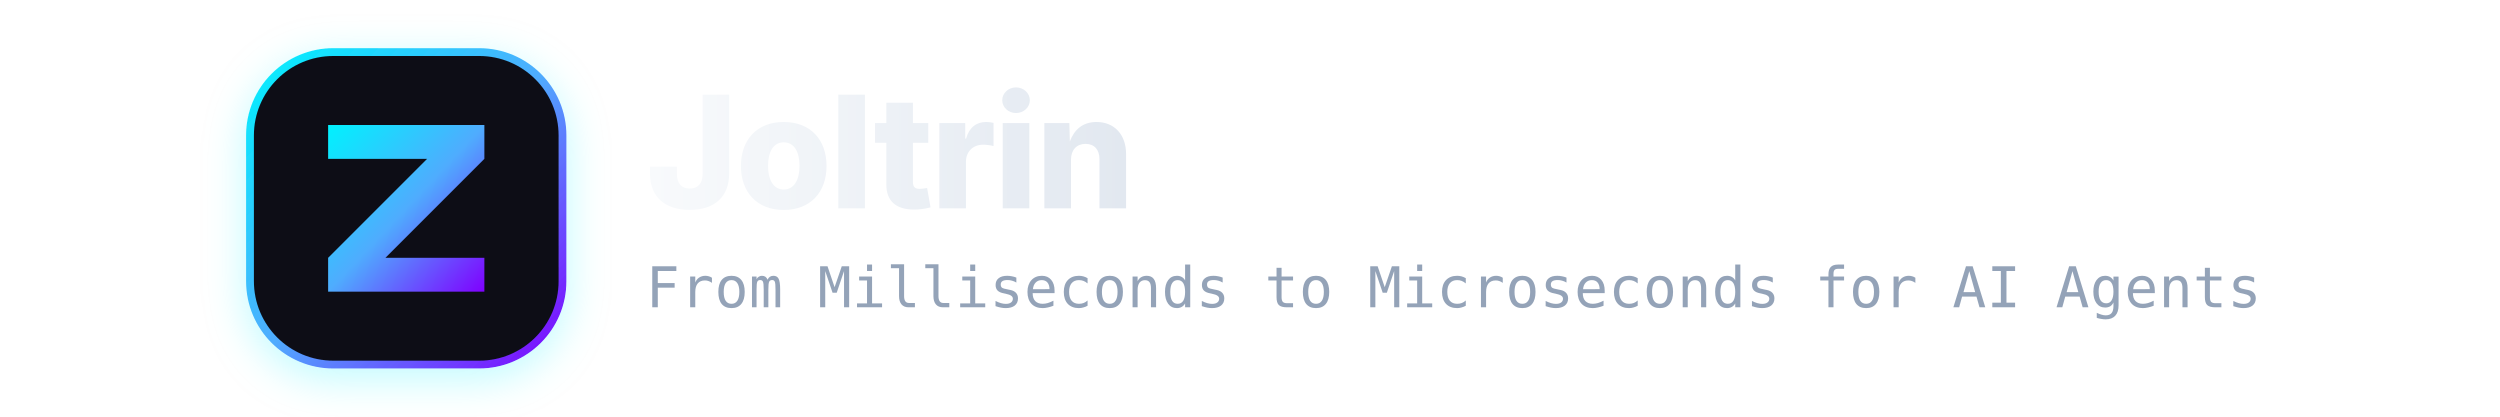
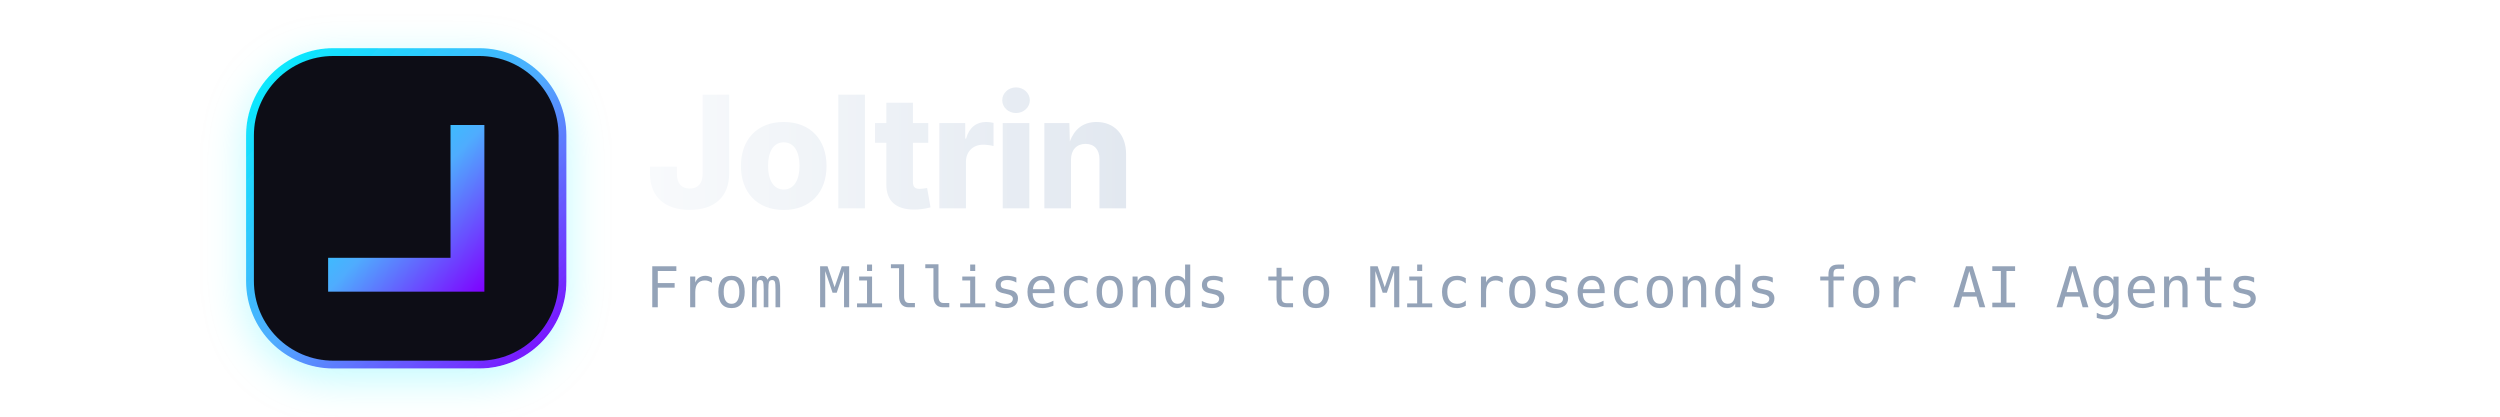
<svg xmlns="http://www.w3.org/2000/svg" width="480" height="80" viewBox="0 0 480 80">
  <defs>
-     <linearGradient id="zGrad" x1="0%" y1="0%" x2="100%" y2="100%">
+     <linearGradient id="jGrad" x1="0%" y1="0%" x2="100%" y2="100%">
      <stop offset="0%" stop-color="#00f2fe" />
      <stop offset="50%" stop-color="#4facfe" />
      <stop offset="100%" stop-color="#7f00ff" />
    </linearGradient>
    <linearGradient id="textGrad" x1="0%" y1="0%" x2="100%" y2="0%">
      <stop offset="0%" stop-color="#f8fafc" />
      <stop offset="100%" stop-color="#e2e8f0" />
    </linearGradient>
    <filter id="glow" x="-20%" y="-20%" width="140%" height="140%">
      <feDropShadow dx="0" dy="2" stdDeviation="4" flood-color="#00f2fe" flood-opacity="0.25" />
    </filter>
  </defs>
-   <rect x="48" y="10" width="60" height="60" rx="16" fill="#0b0f19" stroke="url(#zGrad)" stroke-width="1.5" filter="url(#glow)" />
-   <path d="M 63,24 L 93,24 L 93,30.5 L 74,49.5 L 93,49.5 L 93,56 L 63,56 L 63,49.5 L 82,30.5 L 63,30.5 Z" fill="url(#zGrad)" />
+   <rect x="48" y="10" width="60" height="60" rx="16" fill="#0b0f19" stroke="url(#jGrad)" stroke-width="1.5" filter="url(#glow)" />
+   <path d="M 86.5,24 L 93,24 L 93,56 L 63,56 L 63,49.5 L 86.5,49.5 Z" fill="url(#jGrad)" />
  <text x="124" y="40" font-family="-apple-system, BlinkMacSystemFont, 'Inter', 'Segoe UI', Roboto, sans-serif" font-size="30" font-weight="800" letter-spacing="-0.5" fill="url(#textGrad)">Joltrin</text>
  <text x="124" y="59" font-family="'JetBrains Mono', 'SF Mono', Menlo, Consolas, monospace" font-size="10.8" font-weight="500" letter-spacing="0.1" fill="#94a3b8">From Milliseconds to Microseconds for AI Agents</text>
</svg>
